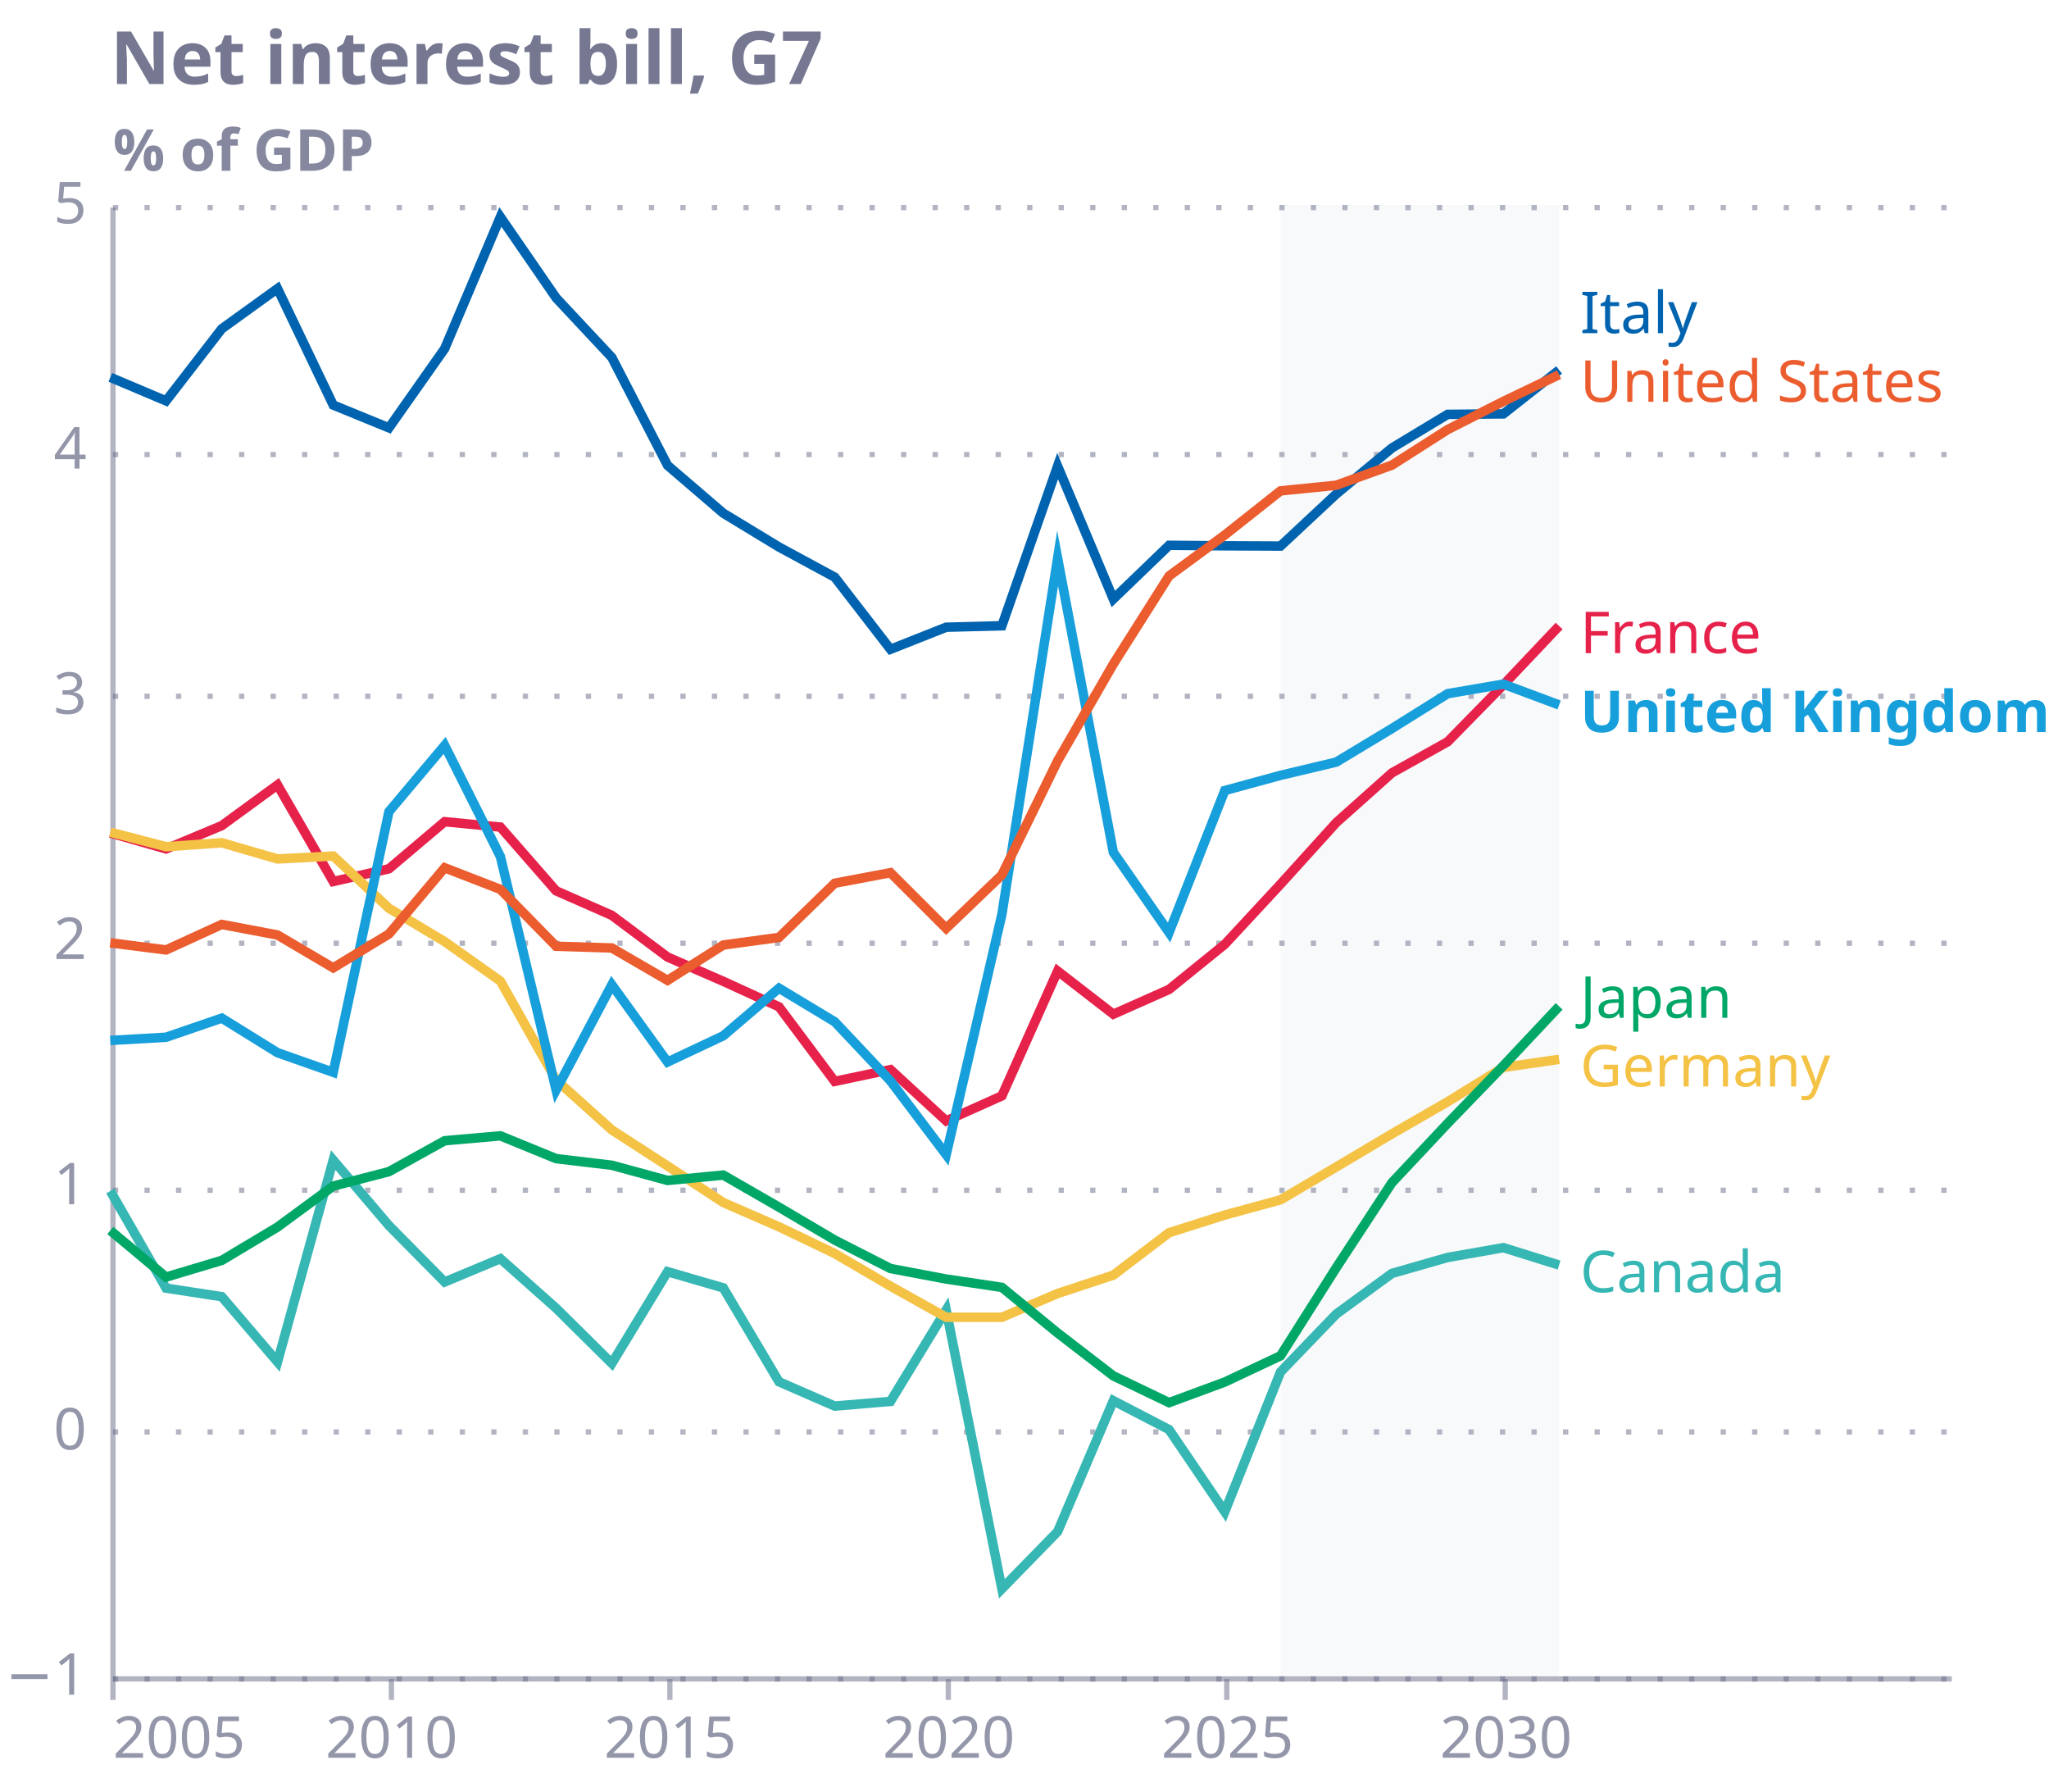
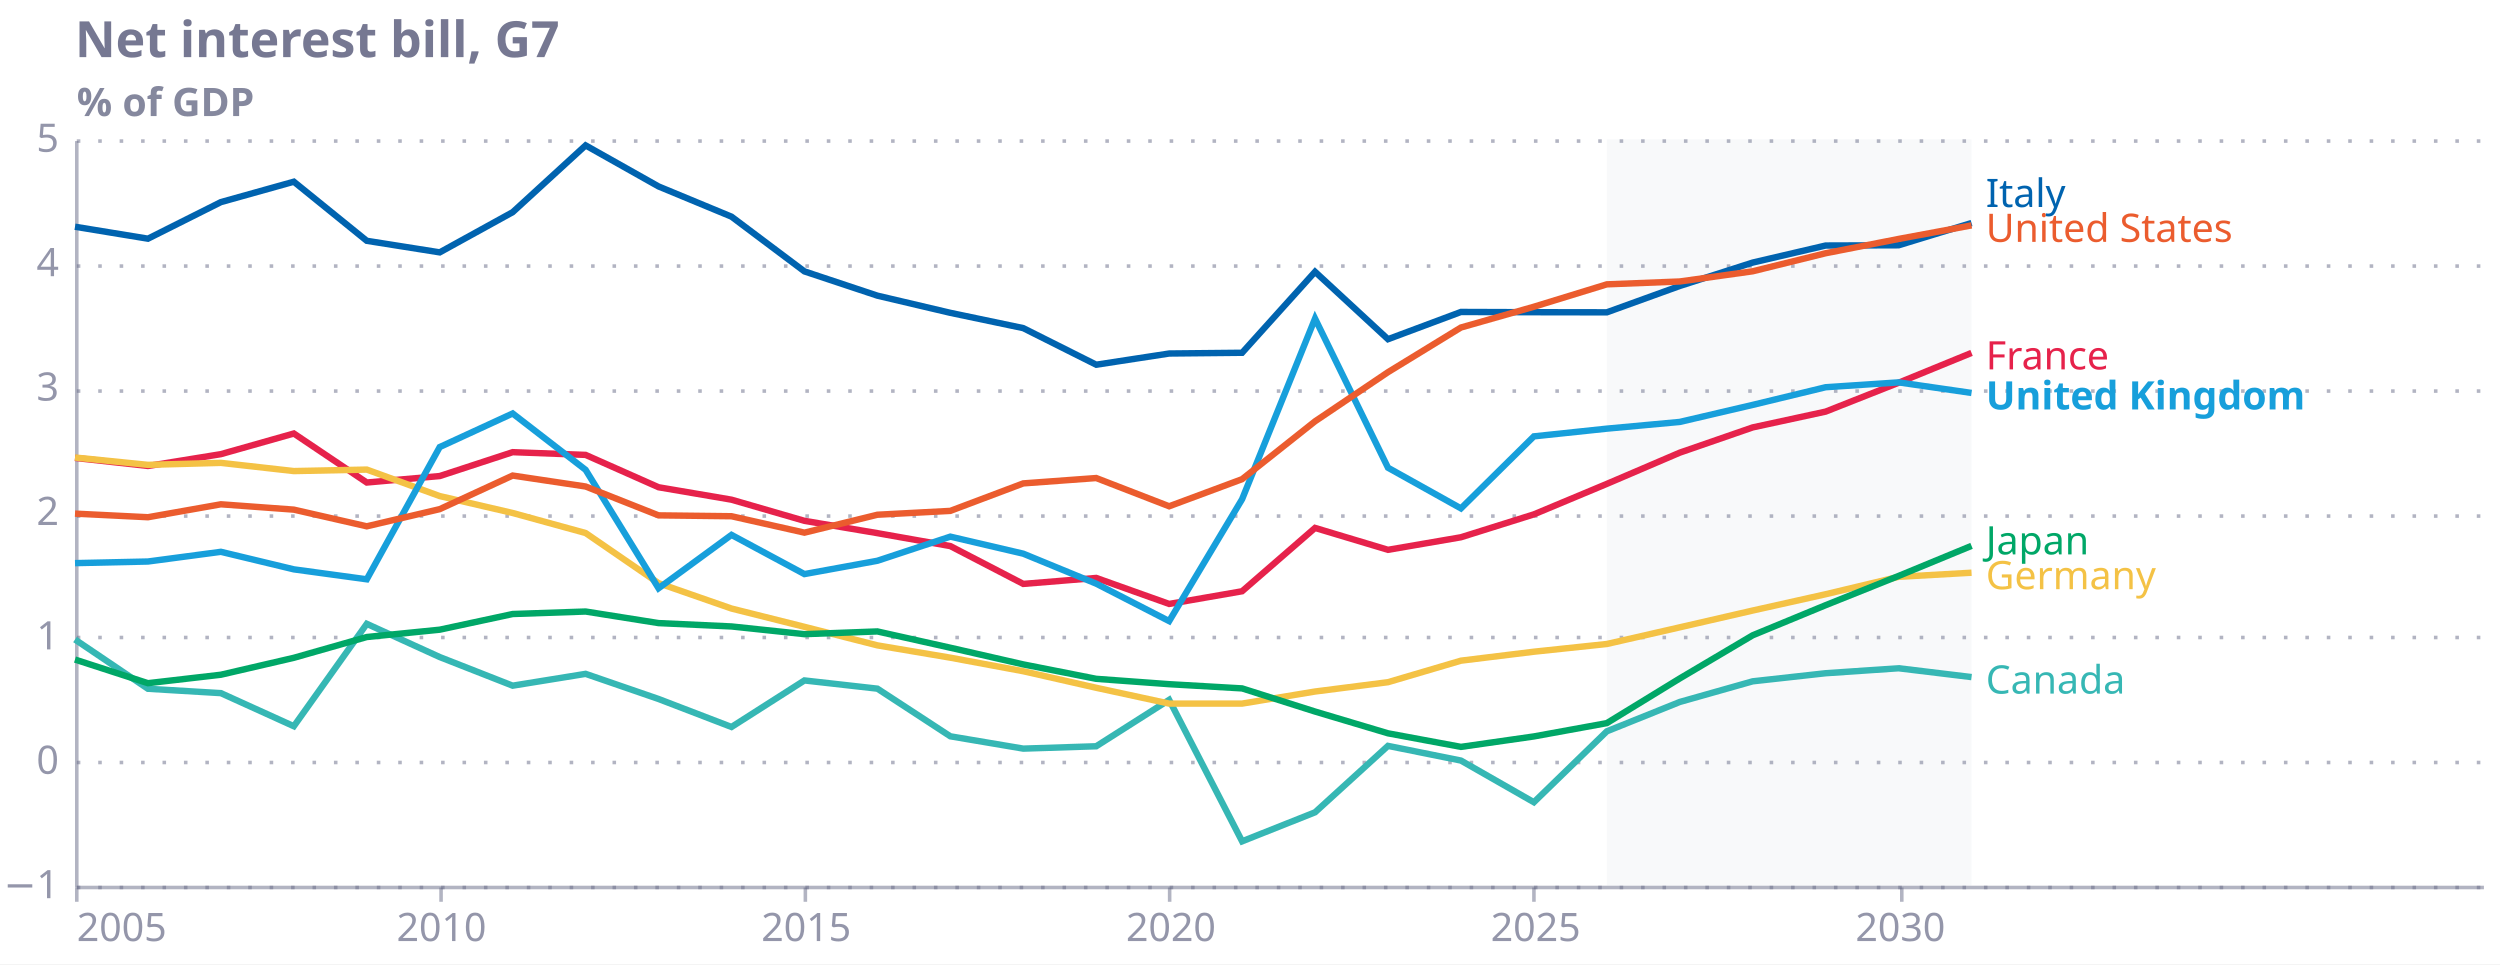
- <svg xmlns="http://www.w3.org/2000/svg" version="1.1" class="marks" width="390" height="341" viewBox="0 0 390 341">
-   <rect width="390" height="341" fill="white" />
+ <svg xmlns="http://www.w3.org/2000/svg" version="1.1" class="marks" width="700" height="270" viewBox="0 0 700 270">
+   <rect width="700" height="270" fill="white" />
  <g fill="none" stroke-miterlimit="10" transform="translate(21,39)">
    <g class="mark-group role-frame root" role="graphics-object" aria-roledescription="group mark container">
      <g transform="translate(0,0)">
-         <path class="background" aria-hidden="true" d="M0,0h350v280h-350Z" />
+         <path class="background" aria-hidden="true" d="M0,0h674v209h-674Z" />
        <g>
          <g class="mark-group role-axis" aria-hidden="true">
            <g transform="translate(0.5,0.5)">
              <path class="background" aria-hidden="true" d="M0,0h0v0h0Z" pointer-events="none" />
              <g>
                <g class="mark-rule role-axis-grid" pointer-events="none">
-                   <line transform="translate(0,280)" x2="350" y2="0" stroke="#676A86" stroke-opacity="0.5" stroke-width="1" stroke-dasharray="1,5" opacity="1" />
-                   <line transform="translate(0,233)" x2="350" y2="0" stroke="#676A86" stroke-opacity="0.5" stroke-width="1" stroke-dasharray="1,5" opacity="1" />
-                   <line transform="translate(0,187)" x2="350" y2="0" stroke="#676A86" stroke-opacity="0.5" stroke-width="1" stroke-dasharray="1,5" opacity="1" />
-                   <line transform="translate(0,140)" x2="350" y2="0" stroke="#676A86" stroke-opacity="0.5" stroke-width="1" stroke-dasharray="1,5" opacity="1" />
-                   <line transform="translate(0,93)" x2="350" y2="0" stroke="#676A86" stroke-opacity="0.5" stroke-width="1" stroke-dasharray="1,5" opacity="1" />
-                   <line transform="translate(0,47)" x2="350" y2="0" stroke="#676A86" stroke-opacity="0.5" stroke-width="1" stroke-dasharray="1,5" opacity="1" />
-                   <line transform="translate(0,0)" x2="350" y2="0" stroke="#676A86" stroke-opacity="0.5" stroke-width="1" stroke-dasharray="1,5" opacity="1" />
+                   <line transform="translate(0,209)" x2="674" y2="0" stroke="#676A86" stroke-opacity="0.5" stroke-width="1" stroke-dasharray="1,5" opacity="1" />
+                   <line transform="translate(0,174)" x2="674" y2="0" stroke="#676A86" stroke-opacity="0.5" stroke-width="1" stroke-dasharray="1,5" opacity="1" />
+                   <line transform="translate(0,139)" x2="674" y2="0" stroke="#676A86" stroke-opacity="0.5" stroke-width="1" stroke-dasharray="1,5" opacity="1" />
+                   <line transform="translate(0,105)" x2="674" y2="0" stroke="#676A86" stroke-opacity="0.5" stroke-width="1" stroke-dasharray="1,5" opacity="1" />
+                   <line transform="translate(0,70)" x2="674" y2="0" stroke="#676A86" stroke-opacity="0.5" stroke-width="1" stroke-dasharray="1,5" opacity="1" />
+                   <line transform="translate(0,35)" x2="674" y2="0" stroke="#676A86" stroke-opacity="0.5" stroke-width="1" stroke-dasharray="1,5" opacity="1" />
+                   <line transform="translate(0,0)" x2="674" y2="0" stroke="#676A86" stroke-opacity="0.5" stroke-width="1" stroke-dasharray="1,5" opacity="1" />
                </g>
              </g>
              <path class="foreground" aria-hidden="true" d="" pointer-events="none" display="none" />
            </g>
          </g>
          <g class="mark-group role-axis" role="graphics-symbol" aria-roledescription="axis" aria-label="X-axis for a linear scale with values from 2005 to 2038">
-             <g transform="translate(0.5,280.5)">
+             <g transform="translate(0.5,209.5)">
              <path class="background" aria-hidden="true" d="M0,0h0v0h0Z" pointer-events="none" />
              <g>
                <g class="mark-rule role-axis-tick" pointer-events="none">
                  <line transform="translate(0,0)" x2="0" y2="4" stroke="#676A86" stroke-opacity="0.5" stroke-width="1" opacity="1" />
-                   <line transform="translate(53,0)" x2="0" y2="4" stroke="#676A86" stroke-opacity="0.5" stroke-width="1" opacity="1" />
-                   <line transform="translate(106,0)" x2="0" y2="4" stroke="#676A86" stroke-opacity="0.5" stroke-width="1" opacity="1" />
-                   <line transform="translate(159,0)" x2="0" y2="4" stroke="#676A86" stroke-opacity="0.5" stroke-width="1" opacity="1" />
-                   <line transform="translate(212,0)" x2="0" y2="4" stroke="#676A86" stroke-opacity="0.5" stroke-width="1" opacity="1" />
-                   <line transform="translate(265,0)" x2="0" y2="4" stroke="#676A86" stroke-opacity="0.5" stroke-width="1" opacity="1" />
+                   <line transform="translate(102,0)" x2="0" y2="4" stroke="#676A86" stroke-opacity="0.5" stroke-width="1" opacity="1" />
+                   <line transform="translate(204,0)" x2="0" y2="4" stroke="#676A86" stroke-opacity="0.5" stroke-width="1" opacity="1" />
+                   <line transform="translate(306,0)" x2="0" y2="4" stroke="#676A86" stroke-opacity="0.5" stroke-width="1" opacity="1" />
+                   <line transform="translate(408,0)" x2="0" y2="4" stroke="#676A86" stroke-opacity="0.5" stroke-width="1" opacity="1" />
+                   <line transform="translate(511,0)" x2="0" y2="4" stroke="#676A86" stroke-opacity="0.5" stroke-width="1" opacity="1" />
                </g>
                <g class="mark-text role-axis-label" pointer-events="none">
                  <text text-anchor="start" transform="translate(0,15)" font-family="Circular Std" font-size="11px" fill="#676A86" fill-opacity="0.7" opacity="1">2005</text>
-                   <text text-anchor="middle" transform="translate(53.0303,15)" font-family="Circular Std" font-size="11px" fill="#676A86" fill-opacity="0.7" opacity="1">2010</text>
-                   <text text-anchor="middle" transform="translate(106.0606,15)" font-family="Circular Std" font-size="11px" fill="#676A86" fill-opacity="0.7" opacity="1">2015</text>
-                   <text text-anchor="middle" transform="translate(159.0909,15)" font-family="Circular Std" font-size="11px" fill="#676A86" fill-opacity="0.7" opacity="1">2020</text>
-                   <text text-anchor="middle" transform="translate(212.1212,15)" font-family="Circular Std" font-size="11px" fill="#676A86" fill-opacity="0.7" opacity="1">2025</text>
-                   <text text-anchor="middle" transform="translate(265.1515,15)" font-family="Circular Std" font-size="11px" fill="#676A86" fill-opacity="0.7" opacity="1">2030</text>
+                   <text text-anchor="middle" transform="translate(102.1212,15)" font-family="Circular Std" font-size="11px" fill="#676A86" fill-opacity="0.7" opacity="1">2010</text>
+                   <text text-anchor="middle" transform="translate(204.2424,15)" font-family="Circular Std" font-size="11px" fill="#676A86" fill-opacity="0.7" opacity="1">2015</text>
+                   <text text-anchor="middle" transform="translate(306.3636,15)" font-family="Circular Std" font-size="11px" fill="#676A86" fill-opacity="0.7" opacity="1">2020</text>
+                   <text text-anchor="middle" transform="translate(408.4848,15)" font-family="Circular Std" font-size="11px" fill="#676A86" fill-opacity="0.7" opacity="1">2025</text>
+                   <text text-anchor="middle" transform="translate(510.6061,15)" font-family="Circular Std" font-size="11px" fill="#676A86" fill-opacity="0.7" opacity="1">2030</text>
                </g>
                <g class="mark-rule role-axis-domain" pointer-events="none">
-                   <line transform="translate(0,0)" x2="350" y2="0" stroke="#676A86" stroke-opacity="0.5" stroke-width="1" opacity="1" />
+                   <line transform="translate(0,0)" x2="674" y2="0" stroke="#676A86" stroke-opacity="0.5" stroke-width="1" opacity="1" />
                </g>
              </g>
              <path class="foreground" aria-hidden="true" d="" pointer-events="none" display="none" />
            </g>
          </g>
          <g class="mark-group role-axis" role="graphics-symbol" aria-roledescription="axis" aria-label="Y-axis titled '% of GDP' for a linear scale with values from −1 to 5">
            <g transform="translate(0.5,0.5)">
              <path class="background" aria-hidden="true" d="M0,0h0v0h0Z" pointer-events="none" />
              <g>
                <g class="mark-text role-axis-label" pointer-events="none">
-                   <text text-anchor="end" transform="translate(-5,283)" font-family="Circular Std" font-size="11px" fill="#676A86" fill-opacity="0.7" opacity="1">−1</text>
-                   <text text-anchor="end" transform="translate(-5,236.3333)" font-family="Circular Std" font-size="11px" fill="#676A86" fill-opacity="0.7" opacity="1">0</text>
-                   <text text-anchor="end" transform="translate(-5,189.6667)" font-family="Circular Std" font-size="11px" fill="#676A86" fill-opacity="0.7" opacity="1">1</text>
-                   <text text-anchor="end" transform="translate(-5,143)" font-family="Circular Std" font-size="11px" fill="#676A86" fill-opacity="0.7" opacity="1">2</text>
-                   <text text-anchor="end" transform="translate(-5,96.33333)" font-family="Circular Std" font-size="11px" fill="#676A86" fill-opacity="0.7" opacity="1">3</text>
-                   <text text-anchor="end" transform="translate(-5,49.66667)" font-family="Circular Std" font-size="11px" fill="#676A86" fill-opacity="0.7" opacity="1">4</text>
+                   <text text-anchor="end" transform="translate(-5,212)" font-family="Circular Std" font-size="11px" fill="#676A86" fill-opacity="0.7" opacity="1">−1</text>
+                   <text text-anchor="end" transform="translate(-5,177.1667)" font-family="Circular Std" font-size="11px" fill="#676A86" fill-opacity="0.7" opacity="1">0</text>
+                   <text text-anchor="end" transform="translate(-5,142.3333)" font-family="Circular Std" font-size="11px" fill="#676A86" fill-opacity="0.7" opacity="1">1</text>
+                   <text text-anchor="end" transform="translate(-5,107.5)" font-family="Circular Std" font-size="11px" fill="#676A86" fill-opacity="0.7" opacity="1">2</text>
+                   <text text-anchor="end" transform="translate(-5,72.66667)" font-family="Circular Std" font-size="11px" fill="#676A86" fill-opacity="0.7" opacity="1">3</text>
+                   <text text-anchor="end" transform="translate(-5,37.83333)" font-family="Circular Std" font-size="11px" fill="#676A86" fill-opacity="0.7" opacity="1">4</text>
                  <text text-anchor="end" transform="translate(-5,3)" font-family="Circular Std" font-size="11px" fill="#676A86" fill-opacity="0.7" opacity="1">5</text>
                </g>
                <g class="mark-rule role-axis-domain" pointer-events="none">
-                   <line transform="translate(0,280)" x2="0" y2="-280" stroke="#676A86" stroke-opacity="0.5" stroke-width="1" opacity="1" />
+                   <line transform="translate(0,209)" x2="0" y2="-209" stroke="#676A86" stroke-opacity="0.5" stroke-width="1" opacity="1" />
                </g>
                <g class="mark-text role-axis-title" pointer-events="none">
                  <text text-anchor="start" transform="translate(0,-7)" font-family="Circular Std" font-size="11px" font-weight="bold" fill="#676A86" fill-opacity="0.8" opacity="1">% of GDP</text>
                </g>
              </g>
              <path class="foreground" aria-hidden="true" d="" pointer-events="none" display="none" />
            </g>
          </g>
          <g class="mark-rect role-mark layer_0_marks" role="graphics-object" aria-roledescription="rect mark container">
-             <path aria-label="a: 2026; b: 2031" role="graphics-symbol" aria-roledescription="rect mark" d="M222.727,0h53.03v280h-53.03Z" fill="#94a3b8" opacity="0.07" />
+             <path aria-label="a: 2026; b: 2031" role="graphics-symbol" aria-roledescription="rect mark" d="M428.909,0h102.121v209h-102.121Z" fill="#94a3b8" opacity="0.07" />
          </g>
          <g class="mark-group role-scope layer_1_pathgroup" role="graphics-object" aria-roledescription="group mark container">
            <g transform="translate(0,0)">
-               <path class="background" aria-hidden="true" d="M0,0h350v280h-350Z" />
+               <path class="background" aria-hidden="true" d="M0,0h674v209h-674Z" />
              <g>
                <g class="mark-line role-mark layer_1_marks" role="graphics-object" aria-roledescription="line mark container">
-                   <path aria-label="year: 2005; % of GDP: 0.979; country: Canada" role="graphics-symbol" aria-roledescription="line mark" d="M0,187.647L10.606,206.127L21.212,207.76L31.818,220.173L42.424,181.767L53.03,194.227L63.636,204.96L74.242,200.527L84.848,209.953L95.455,220.453L106.061,203L116.667,206.08L127.273,223.953L137.879,228.573L148.485,227.687L159.091,210.28L169.697,263.34L180.303,252.467L190.909,227.547L201.515,233.053L212.121,248.687L222.727,222.087L233.333,211.073L243.939,203.327L254.545,200.293L265.152,198.427L275.758,201.74" stroke="#36B7B4" stroke-width="1.8" />
+                   <path aria-label="year: 2005; % of GDP: 0.979; country: Canada" role="graphics-symbol" aria-roledescription="line mark" d="M0,140.065L20.424,153.859L40.848,155.078L61.273,164.344L81.697,135.676L102.121,144.976L122.545,152.988L142.97,149.679L163.394,156.715L183.818,164.553L204.242,151.525L224.667,153.824L245.091,167.165L265.515,170.614L285.939,169.952L306.364,156.959L326.788,196.565L347.212,188.448L367.636,169.847L388.061,173.958L408.485,185.627L428.909,165.772L449.333,157.551L469.758,151.769L490.182,149.505L510.606,148.111L531.03,150.585" stroke="#36B7B4" stroke-width="1.8" />
                </g>
              </g>
              <path class="foreground" aria-hidden="true" d="" display="none" />
            </g>
            <g transform="translate(0,0)">
-               <path class="background" aria-hidden="true" d="M0,0h350v280h-350Z" />
+               <path class="background" aria-hidden="true" d="M0,0h674v209h-674Z" />
              <g>
                <g class="mark-line role-mark layer_1_marks" role="graphics-object" aria-roledescription="line mark container">
-                   <path aria-label="year: 2005; % of GDP: 2.439; country: France" role="graphics-symbol" aria-roledescription="line mark" d="M0,119.513L10.606,122.547L21.212,118.113L31.818,110.367L42.424,128.753L53.03,126.327L63.636,117.367L74.242,118.393L84.848,130.527L95.455,135.193L106.061,143.127L116.667,147.747L127.273,152.6L137.879,166.787L148.485,164.547L159.091,174.3L169.697,169.54L180.303,145.787L190.909,154L201.515,149.287L212.121,140.7L222.727,129.267L233.333,117.553L243.939,108.08L254.545,102.153L265.152,91.327L275.758,80.127" stroke="#E6224B" stroke-width="1.8" />
+                   <path aria-label="year: 2005; % of GDP: 2.439; country: France" role="graphics-symbol" aria-roledescription="line mark" d="M0,89.208L20.424,91.472L40.848,88.163L61.273,82.381L81.697,96.105L102.121,94.294L122.545,87.606L142.97,88.372L163.394,97.429L183.818,100.912L204.242,106.834L224.667,110.282L245.091,113.905L265.515,124.494L285.939,122.822L306.364,130.103L326.788,126.549L347.212,108.819L367.636,114.95L388.061,111.432L408.485,105.023L428.909,96.488L449.333,87.745L469.758,80.674L490.182,76.25L510.606,68.169L531.03,59.809" stroke="#E6224B" stroke-width="1.8" />
                </g>
              </g>
              <path class="foreground" aria-hidden="true" d="" display="none" />
            </g>
            <g transform="translate(0,0)">
-               <path class="background" aria-hidden="true" d="M0,0h350v280h-350Z" />
+               <path class="background" aria-hidden="true" d="M0,0h674v209h-674Z" />
              <g>
                <g class="mark-line role-mark layer_1_marks" role="graphics-object" aria-roledescription="line mark container">
-                   <path aria-label="year: 2005; % of GDP: 2.442; country: Germany" role="graphics-symbol" aria-roledescription="line mark" d="M0,119.373L10.606,122.127L21.212,121.38L31.818,124.46L42.424,123.9L53.03,133.84L63.636,140.187L74.242,147.7L84.848,166.507L95.455,176.027L106.061,182.887L116.667,189.84L127.273,194.46L137.879,199.547L148.485,205.753L159.091,211.68L169.697,211.68L180.303,207.153L190.909,203.653L201.515,195.58L212.121,192.22L222.727,189.327L233.333,183.073L243.939,176.773L254.545,170.66L265.152,164.127L275.758,162.587" stroke="#F4C245" stroke-width="1.8" />
+                   <path aria-label="year: 2005; % of GDP: 2.442; country: Germany" role="graphics-symbol" aria-roledescription="line mark" d="M0,89.104L20.424,91.159L40.848,90.602L61.273,92.901L81.697,92.483L102.121,99.902L122.545,104.639L142.97,110.248L163.394,124.285L183.818,131.391L204.242,136.512L224.667,141.702L245.091,145.151L265.515,148.947L285.939,153.58L306.364,158.004L326.788,158.004L347.212,154.625L367.636,152.013L388.061,145.987L408.485,143.479L428.909,141.319L449.333,136.651L469.758,131.949L490.182,127.385L510.606,122.509L531.03,121.359" stroke="#F4C245" stroke-width="1.8" />
                </g>
              </g>
              <path class="foreground" aria-hidden="true" d="" display="none" />
            </g>
            <g transform="translate(0,0)">
-               <path class="background" aria-hidden="true" d="M0,0h350v280h-350Z" />
+               <path class="background" aria-hidden="true" d="M0,0h674v209h-674Z" />
              <g>
                <g class="mark-line role-mark layer_1_marks" role="graphics-object" aria-roledescription="line mark container">
-                   <path aria-label="year: 2005; % of GDP: 4.297; country: Italy" role="graphics-symbol" aria-roledescription="line mark" d="M0,32.807L10.606,37.287L21.212,23.567L31.818,15.913L42.424,38.08L53.03,42.42L63.636,27.347L74.242,2.287L84.848,17.687L95.455,29.027L106.061,49.56L116.667,58.66L127.273,65.1L137.879,70.84L148.485,84.56L159.091,80.36L169.697,80.08L180.303,49.7L190.909,74.993L201.515,64.773L212.121,64.867L222.727,64.913L233.333,55.02L243.939,46.247L254.545,39.853L265.152,39.76L275.758,31.407" stroke="#0063AF" stroke-width="1.8" />
+                   <path aria-label="year: 2005; % of GDP: 4.297; country: Italy" role="graphics-symbol" aria-roledescription="line mark" d="M0,24.488L20.424,27.832L40.848,17.591L61.273,11.878L81.697,28.424L102.121,31.664L122.545,20.412L142.97,1.707L163.394,13.202L183.818,21.666L204.242,36.993L224.667,43.785L245.091,48.592L265.515,52.877L285.939,63.118L306.364,59.983L326.788,59.774L347.212,37.097L367.636,55.977L388.061,48.349L408.485,48.418L428.909,48.453L449.333,41.069L469.758,34.52L490.182,29.748L510.606,29.678L531.03,23.443" stroke="#0063AF" stroke-width="1.8" />
                </g>
              </g>
              <path class="foreground" aria-hidden="true" d="" display="none" />
            </g>
            <g transform="translate(0,0)">
-               <path class="background" aria-hidden="true" d="M0,0h350v280h-350Z" />
+               <path class="background" aria-hidden="true" d="M0,0h674v209h-674Z" />
              <g>
                <g class="mark-line role-mark layer_1_marks" role="graphics-object" aria-roledescription="line mark container">
-                   <path aria-label="year: 2005; % of GDP: 0.818; country: Japan" role="graphics-symbol" aria-roledescription="line mark" d="M0,195.16L10.606,204.027L21.212,200.853L31.818,194.507L42.424,186.713L53.03,183.96L63.636,178.08L74.242,177.147L84.848,181.487L95.455,182.747L106.061,185.64L116.667,184.613L127.273,190.727L137.879,196.98L148.485,202.393L159.091,204.4L169.697,205.987L180.303,214.667L190.909,222.833L201.515,227.92L212.121,224L222.727,219.007L233.333,202.253L243.939,186.06L254.545,174.767L265.152,163.8L275.758,152.507" stroke="#00A767" stroke-width="1.8" />
+                   <path aria-label="year: 2005; % of GDP: 0.818; country: Japan" role="graphics-symbol" aria-roledescription="line mark" d="M0,145.673L20.424,152.291L40.848,149.923L61.273,145.185L81.697,139.368L102.121,137.313L122.545,132.924L142.97,132.227L163.394,135.467L183.818,136.407L204.242,138.567L224.667,137.801L245.091,142.364L265.515,147.032L285.939,151.072L306.364,152.57L326.788,153.754L347.212,160.233L367.636,166.329L388.061,170.126L408.485,167.2L428.909,163.473L449.333,150.968L469.758,138.881L490.182,130.451L510.606,122.265L531.03,113.835" stroke="#00A767" stroke-width="1.8" />
                </g>
              </g>
              <path class="foreground" aria-hidden="true" d="" display="none" />
            </g>
            <g transform="translate(0,0)">
-               <path class="background" aria-hidden="true" d="M0,0h350v280h-350Z" />
+               <path class="background" aria-hidden="true" d="M0,0h674v209h-674Z" />
              <g>
                <g class="mark-line role-mark layer_1_marks" role="graphics-object" aria-roledescription="line mark container">
-                   <path aria-label="year: 2005; % of GDP: 1.593; country: United Kingdom" role="graphics-symbol" aria-roledescription="line mark" d="M0,158.993L10.606,158.387L21.212,154.747L31.818,161.327L42.424,165.06L53.03,115.453L63.636,102.853L74.242,123.993L84.848,168.42L95.455,148.4L106.061,163.1L116.667,158.107L127.273,149.053L137.879,155.447L148.485,166.693L159.091,180.74L169.697,135.007L180.303,67.247L190.909,123.2L201.515,138.46L212.121,111.44L222.727,108.547L233.333,106.027L243.939,99.633L254.545,93.007L265.152,91.187L275.758,95.153" stroke="#179FDB" stroke-width="1.8" />
+                   <path aria-label="year: 2005; % of GDP: 1.593; country: United Kingdom" role="graphics-symbol" aria-roledescription="line mark" d="M0,118.677L20.424,118.224L40.848,115.507L61.273,120.419L81.697,123.206L102.121,86.178L122.545,76.773L142.97,92.552L163.394,125.714L183.818,110.77L204.242,121.743L224.667,118.015L245.091,111.258L265.515,116.03L285.939,124.425L306.364,134.909L326.788,100.773L347.212,50.195L367.636,91.96L388.061,103.35L408.485,83.182L428.909,81.022L449.333,79.141L469.758,74.369L490.182,69.423L510.606,68.064L531.03,71.025" stroke="#179FDB" stroke-width="1.8" />
                </g>
              </g>
              <path class="foreground" aria-hidden="true" d="" display="none" />
            </g>
            <g transform="translate(0,0)">
-               <path class="background" aria-hidden="true" d="M0,0h350v280h-350Z" />
+               <path class="background" aria-hidden="true" d="M0,0h674v209h-674Z" />
              <g>
                <g class="mark-line role-mark layer_1_marks" role="graphics-object" aria-roledescription="line mark container">
-                   <path aria-label="year: 2005; % of GDP: 1.991; country: United States" role="graphics-symbol" aria-roledescription="line mark" d="M0,140.42L10.606,141.773L21.212,136.92L31.818,138.927L42.424,145.18L53.03,138.74L63.636,126.14L74.242,130.247L84.848,141.073L95.455,141.4L106.061,147.56L116.667,140.84L127.273,139.393L137.879,129.08L148.485,127.073L159.091,137.667L169.697,127.493L180.303,105.793L190.909,87.36L201.515,70.607L212.121,62.813L222.727,54.413L233.333,53.34L243.939,49.513L254.545,42.747L265.152,37.38L275.758,32.293" stroke="#EB5C2E" stroke-width="1.8" />
+                   <path aria-label="year: 2005; % of GDP: 1.991; country: United States" role="graphics-symbol" aria-roledescription="line mark" d="M0,104.814L20.424,105.824L40.848,102.201L61.273,103.699L81.697,108.367L102.121,103.559L122.545,94.155L142.97,97.22L163.394,105.301L183.818,105.545L204.242,110.143L224.667,105.127L245.091,104.047L265.515,96.349L285.939,94.851L306.364,102.758L326.788,95.165L347.212,78.967L367.636,65.208L388.061,52.703L408.485,46.886L428.909,40.616L449.333,39.815L469.758,36.958L490.182,31.907L510.606,27.902L531.03,24.105" stroke="#EB5C2E" stroke-width="1.8" />
                </g>
              </g>
              <path class="foreground" aria-hidden="true" d="" display="none" />
            </g>
          </g>
          <g class="mark-text role-mark layer_2_marks" role="graphics-object" aria-roledescription="text mark container">
-             <text aria-label="year: 2031; ylab: 0.630571428571; country: Canada" role="graphics-symbol" aria-roledescription="text mark" text-anchor="start" transform="translate(279.7576,206.9067)" font-family="Circular Std" font-size="11px" fill="#36B7B4">Canada</text>
-             <text aria-label="year: 2031; ylab: 1.46957142857; country: Germany" role="graphics-symbol" aria-roledescription="text mark" text-anchor="start" transform="translate(279.7576,167.7533)" font-family="Circular Std" font-size="11px" fill="#F4C245">Germany</text>
-             <text aria-label="year: 2031; ylab: 1.74957142857; country: Japan" role="graphics-symbol" aria-roledescription="text mark" text-anchor="start" transform="translate(279.7576,154.6867)" font-family="Circular Std" font-size="11px" fill="#00A767">Japan</text>
-             <text aria-label="year: 2031; ylab: 3.23657142857; country: France" role="graphics-symbol" aria-roledescription="text mark" text-anchor="start" transform="translate(279.7576,85.29333)" font-family="Circular Std" font-size="11px" fill="#E6224B">France</text>
-             <text aria-label="year: 2031; ylab: 4.26157142857; country: United States" role="graphics-symbol" aria-roledescription="text mark" text-anchor="start" transform="translate(279.7576,37.46)" font-family="Circular Std" font-size="11px" fill="#EB5C2E">United States</text>
-             <text aria-label="year: 2031; ylab: 4.54157142857; country: Italy" role="graphics-symbol" aria-roledescription="text mark" text-anchor="start" transform="translate(279.7576,24.39333)" font-family="Circular Std" font-size="11px" fill="#0063AF">Italy</text>
+             <text aria-label="year: 2031; ylab: 0.630571428571; country: Canada" role="graphics-symbol" aria-roledescription="text mark" text-anchor="start" transform="translate(535.0303,155.2018)" font-family="Circular Std" font-size="11px" fill="#36B7B4">Canada</text>
+             <text aria-label="year: 2031; ylab: 1.46957142857; country: Germany" role="graphics-symbol" aria-roledescription="text mark" text-anchor="start" transform="translate(535.0303,125.9766)" font-family="Circular Std" font-size="11px" fill="#F4C245">Germany</text>
+             <text aria-label="year: 2031; ylab: 1.74957142857; country: Japan" role="graphics-symbol" aria-roledescription="text mark" text-anchor="start" transform="translate(535.0303,116.2233)" font-family="Circular Std" font-size="11px" fill="#00A767">Japan</text>
+             <text aria-label="year: 2031; ylab: 3.23657142857; country: France" role="graphics-symbol" aria-roledescription="text mark" text-anchor="start" transform="translate(535.0303,64.4261)" font-family="Circular Std" font-size="11px" fill="#E6224B">France</text>
+             <text aria-label="year: 2031; ylab: 4.26157142857; country: United States" role="graphics-symbol" aria-roledescription="text mark" text-anchor="start" transform="translate(535.0303,28.72193)" font-family="Circular Std" font-size="11px" fill="#EB5C2E">United States</text>
+             <text aria-label="year: 2031; ylab: 4.54157142857; country: Italy" role="graphics-symbol" aria-roledescription="text mark" text-anchor="start" transform="translate(535.0303,18.9686)" font-family="Circular Std" font-size="11px" fill="#0063AF">Italy</text>
          </g>
          <g class="mark-text role-mark layer_3_marks" role="graphics-object" aria-roledescription="text mark container">
-             <text aria-label="year: 2031; ylab: 2.91457142857; country: United Kingdom" role="graphics-symbol" aria-roledescription="text mark" text-anchor="start" transform="translate(279.7576,100.32)" font-family="Circular Std" font-size="11px" font-weight="bold" fill="#179FDB">United Kingdom</text>
+             <text aria-label="year: 2031; ylab: 2.91457142857; country: United Kingdom" role="graphics-symbol" aria-roledescription="text mark" text-anchor="start" transform="translate(535.0303,75.64243)" font-family="Circular Std" font-size="11px" font-weight="bold" fill="#179FDB">United Kingdom</text>
          </g>
          <g class="mark-group role-title">
            <g transform="translate(0,-34)">
              <path class="background" aria-hidden="true" d="M0,0h0v0h0Z" pointer-events="none" />
              <g>
                <g class="mark-text role-title-text" role="graphics-symbol" aria-roledescription="title" aria-label="Title text 'Net interest bill, G7'" pointer-events="none">
                  <text text-anchor="start" transform="translate(0,11)" font-family="Circular Std" font-size="14px" font-weight="bold" fill="#676A86E6" opacity="1">Net interest bill, G7</text>
                </g>
              </g>
              <path class="foreground" aria-hidden="true" d="" pointer-events="none" display="none" />
            </g>
          </g>
        </g>
        <path class="foreground" aria-hidden="true" d="" display="none" />
      </g>
    </g>
  </g>
</svg>
